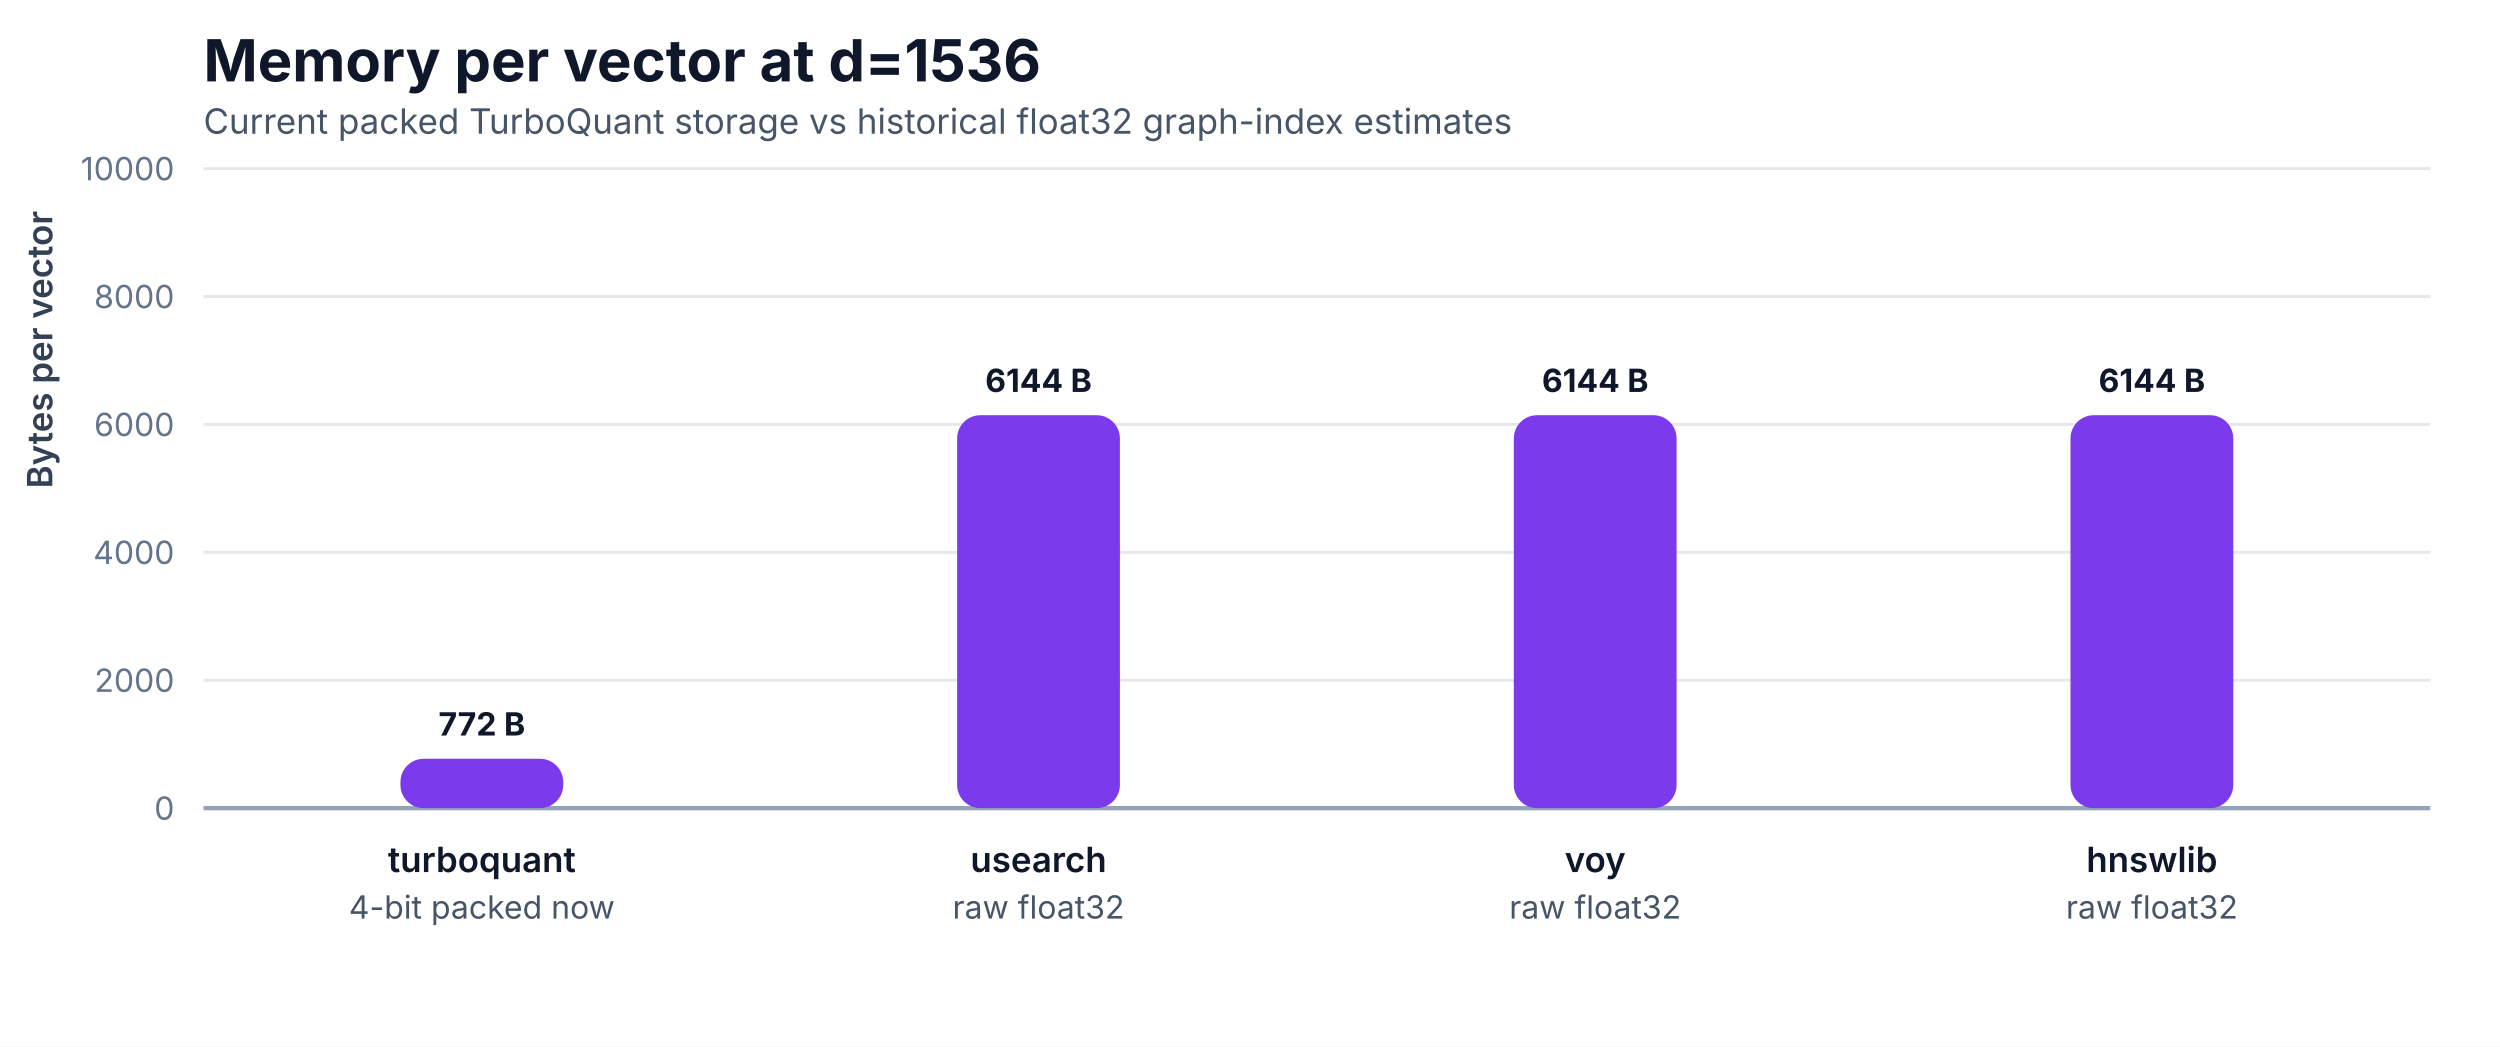
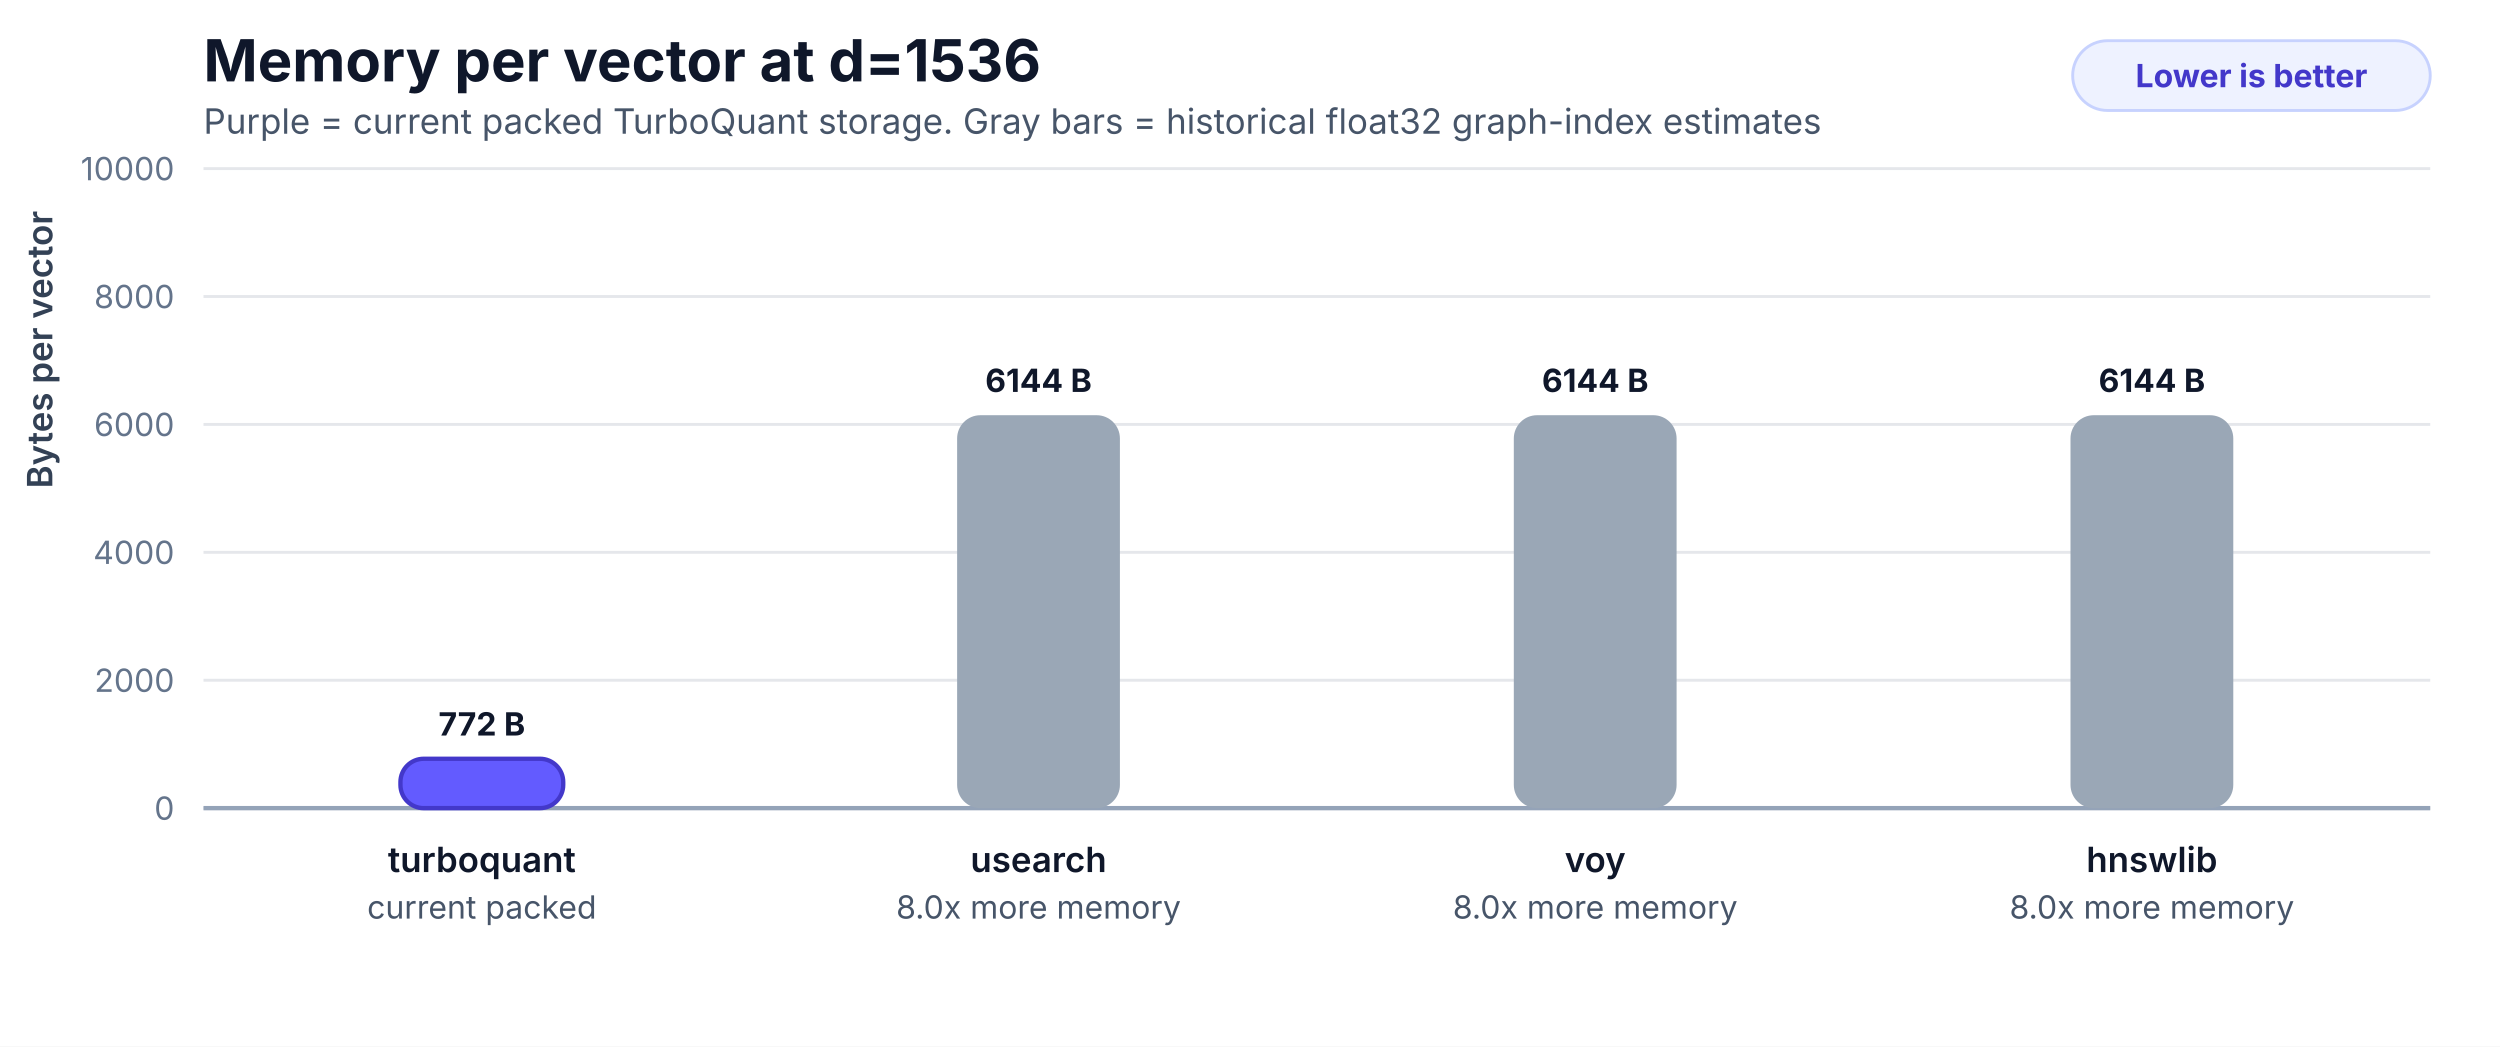
<svg xmlns="http://www.w3.org/2000/svg" width="860" height="360" viewBox="0 0 860 360" role="img" aria-label="Memory per vector at d=1536">
  <style>
    .title { font: 700 20px -apple-system, BlinkMacSystemFont, "Segoe UI", sans-serif; fill: #0f172a; }
    .subtitle { font: 400 12px -apple-system, BlinkMacSystemFont, "Segoe UI", sans-serif; fill: #475569; }
    .label { font: 600 12px -apple-system, BlinkMacSystemFont, "Segoe UI", sans-serif; fill: #0f172a; }
    .secondary { font: 400 11px -apple-system, BlinkMacSystemFont, "Segoe UI", sans-serif; fill: #475569; }
    .tick { font: 400 11px -apple-system, BlinkMacSystemFont, "Segoe UI", sans-serif; fill: #64748b; }
    .value { font: 700 11px -apple-system, BlinkMacSystemFont, "Segoe UI", sans-serif; fill: #0f172a; }
    .axis { font: 600 12px -apple-system, BlinkMacSystemFont, "Segoe UI", sans-serif; fill: #334155; }
+     .badge { font: 700 11px -apple-system, BlinkMacSystemFont, "Segoe UI", sans-serif; fill: #4338ca; }
  </style>
  <rect width="100%" height="100%" fill="#ffffff" />
  <text x="70" y="28" class="title">Memory per vector at d=1536</text>
-   <text x="70" y="46" class="subtitle">Current packed TurboQuant storage vs historical float32 graph-index estimates</text>
+   <text x="70" y="46" class="subtitle">Purple = current packed TurboQuant storage. Gray bars = historical float32 graph-index estimates</text>
+   <rect x="713" y="14" width="123" height="24" rx="12" fill="#eef2ff" stroke="#c7d2fe" stroke-width="1" />
+   <text x="774.5" y="30" text-anchor="middle" class="badge">Lower is better</text>
  <text x="18" y="168" transform="rotate(-90, 18, 168)" class="axis">Bytes per vector</text>
  <line x1="70" y1="278" x2="836" y2="278" stroke="#e5e7eb" stroke-width="1" />
  <text x="60" y="282" text-anchor="end" class="tick">0</text>
  <line x1="70" y1="234" x2="836" y2="234" stroke="#e5e7eb" stroke-width="1" />
  <text x="60" y="238" text-anchor="end" class="tick">2000</text>
  <line x1="70" y1="190" x2="836" y2="190" stroke="#e5e7eb" stroke-width="1" />
  <text x="60" y="194" text-anchor="end" class="tick">4000</text>
  <line x1="70" y1="146" x2="836" y2="146" stroke="#e5e7eb" stroke-width="1" />
  <text x="60" y="150" text-anchor="end" class="tick">6000</text>
  <line x1="70" y1="102" x2="836" y2="102" stroke="#e5e7eb" stroke-width="1" />
  <text x="60" y="106" text-anchor="end" class="tick">8000</text>
  <line x1="70" y1="58" x2="836" y2="58" stroke="#e5e7eb" stroke-width="1" />
  <text x="60" y="62" text-anchor="end" class="tick">10000</text>
  <line x1="70" y1="278" x2="836" y2="278" stroke="#94a3b8" stroke-width="1.5" />
-   <rect x="137.75" y="261.016" width="56" height="16.984" rx="8" fill="#7c3aed" />
-   <text x="165.75" y="253.016" text-anchor="middle" class="value">772 B</text>
-   <text x="165.75" y="300" text-anchor="middle" class="label">turboquant</text>
-   <text x="165.75" y="316" text-anchor="middle" class="secondary">4-bit packed now</text>
-   <rect x="329.25" y="142.832" width="56" height="135.168" rx="8" fill="#7c3aed" />
-   <text x="357.25" y="134.832" text-anchor="middle" class="value">6144 B</text>
-   <text x="357.25" y="300" text-anchor="middle" class="label">usearch</text>
-   <text x="357.25" y="316" text-anchor="middle" class="secondary">raw float32</text>
-   <rect x="520.75" y="142.832" width="56" height="135.168" rx="8" fill="#7c3aed" />
-   <text x="548.75" y="134.832" text-anchor="middle" class="value">6144 B</text>
-   <text x="548.75" y="300" text-anchor="middle" class="label">voy</text>
-   <text x="548.75" y="316" text-anchor="middle" class="secondary">raw float32</text>
-   <rect x="712.25" y="142.832" width="56" height="135.168" rx="8" fill="#7c3aed" />
-   <text x="740.25" y="134.832" text-anchor="middle" class="value">6144 B</text>
-   <text x="740.25" y="300" text-anchor="middle" class="label">hnswlib</text>
-   <text x="740.25" y="316" text-anchor="middle" class="secondary">raw float32</text>
+   <rect x="137.75" y="261.016" width="56" height="16.984" rx="8" fill="#635bff" stroke="#4338ca" stroke-width="1.5" />
+   <text x="165.75" y="253.016" text-anchor="middle" class="value" fill="#4338ca">772 B</text>
+   <text x="165.75" y="300" text-anchor="middle" class="label" fill="#4338ca">turboquant</text>
+   <text x="165.75" y="316" text-anchor="middle" class="secondary" fill="#4338ca">current packed</text>
+   <rect x="329.25" y="142.832" width="56" height="135.168" rx="8" fill="#9aa7b6" stroke="none" stroke-width="0" />
+   <text x="357.25" y="134.832" text-anchor="middle" class="value" fill="#0f172a">6144 B</text>
+   <text x="357.25" y="300" text-anchor="middle" class="label" fill="#0f172a">usearch</text>
+   <text x="357.25" y="316" text-anchor="middle" class="secondary" fill="#64748b">8.0x more memory</text>
+   <rect x="520.75" y="142.832" width="56" height="135.168" rx="8" fill="#9aa7b6" stroke="none" stroke-width="0" />
+   <text x="548.75" y="134.832" text-anchor="middle" class="value" fill="#0f172a">6144 B</text>
+   <text x="548.75" y="300" text-anchor="middle" class="label" fill="#0f172a">voy</text>
+   <text x="548.75" y="316" text-anchor="middle" class="secondary" fill="#64748b">8.0x more memory</text>
+   <rect x="712.25" y="142.832" width="56" height="135.168" rx="8" fill="#9aa7b6" stroke="none" stroke-width="0" />
+   <text x="740.25" y="134.832" text-anchor="middle" class="value" fill="#0f172a">6144 B</text>
+   <text x="740.25" y="300" text-anchor="middle" class="label" fill="#0f172a">hnswlib</text>
+   <text x="740.25" y="316" text-anchor="middle" class="secondary" fill="#64748b">8.0x more memory</text>
</svg>
